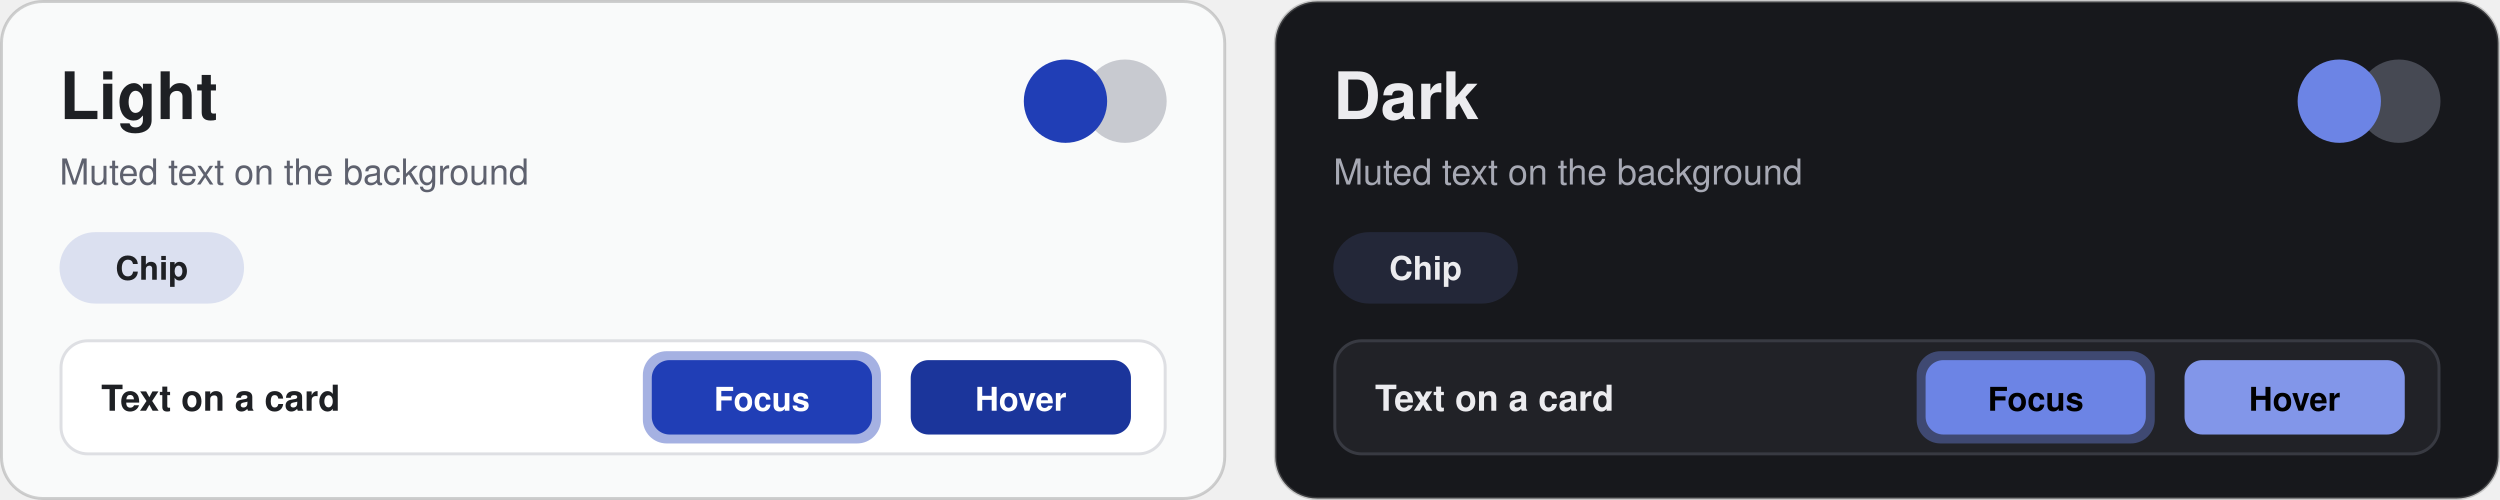
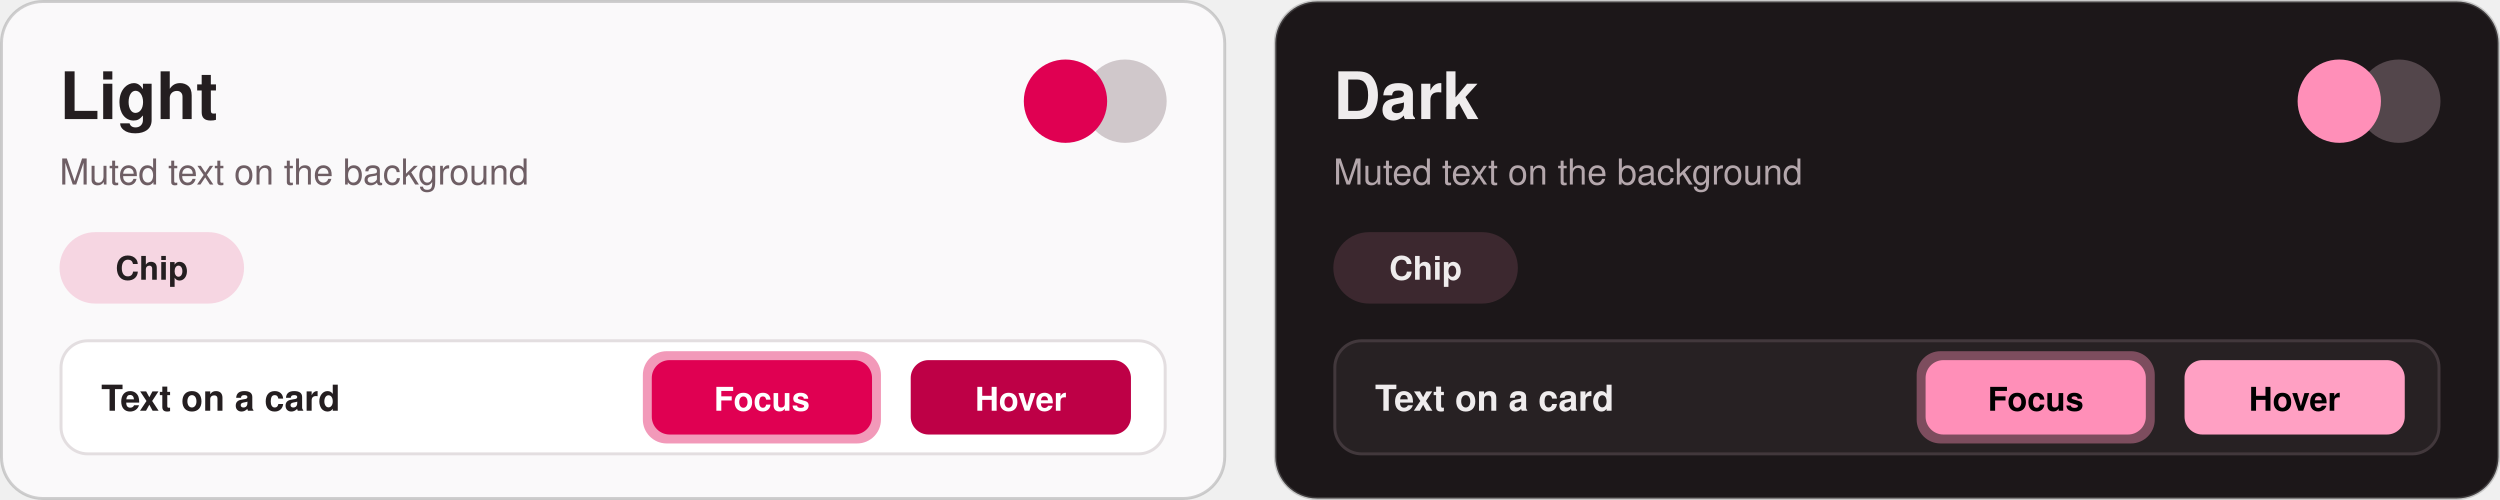
- <svg xmlns="http://www.w3.org/2000/svg" viewBox="0 0 840 168" width="840" height="168" role="img" aria-label="light bg: #f9fafa; light surface: #ffffff; light border: #dedfe3; light text: #1e2024; light muted: #5e616e; light onSurface: #1e2024; light accent: #203eb6; light accentHover: #1b359b; light onAccent: #fff; light soft: #dbe0f0; light onSoft: #1e2024; light ring: rgba(32, 62, 182, 0.4); light extra: #c8cad0; dark bg: #17181c; dark surface: #212227; dark border: #383a42; dark text: #ececef; dark muted: #a7a9b4; dark onSurface: #ececef; dark accent: #6c84e5; dark accentHover: #8296e9; dark onAccent: #000; dark soft: #232738; dark onSoft: #ececef; dark ring: rgba(108, 132, 229, 0.4); dark extra: #464953" font-family="system-ui, -apple-system, 'Segoe UI', Helvetica, Arial, sans-serif">
+ <svg xmlns="http://www.w3.org/2000/svg" viewBox="0 0 840 168" width="840" height="168" role="img" aria-label="light bg: #faf9fa; light surface: #ffffff; light border: #e3dee0; light text: #241e20; light muted: #6e5e64; light onSurface: #241e20; light accent: #e00052; light accentHover: #be0046; light onAccent: #fff; light soft: #f6d6e2; light onSoft: #241e20; light ring: rgba(224, 0, 82, 0.4); light extra: #d0c8cb; light shadow: rgba(36, 30, 32, 0.08); light decision weak: true; light decision darkLabel: false; dark bg: #1c1719; dark surface: #272123; dark border: #42383c; dark text: #efeced; dark muted: #b4a7ac; dark onSurface: #efeced; dark accent: #ff8fb8; dark accentHover: #ffa0c3; dark onAccent: #000; dark soft: #3c282f; dark onSoft: #efeced; dark ring: rgba(255, 143, 184, 0.4); dark extra: #53464b; dark shadow: rgba(239, 236, 237, 0.08); dark decision weak: false; dark decision darkLabel: true" font-family="system-ui, -apple-system, 'Segoe UI', Helvetica, Arial, sans-serif">
  <defs>
    <pattern id="a-whole-theme-from-one-color-2-checker" width="16" height="16" patternUnits="userSpaceOnUse">
      <rect width="16" height="16" fill="#fff" />
      <path d="M0 0h8v8H0zM8 8h8v8H8z" fill="#d5d8e0" />
    </pattern>
  </defs>
  <g transform="translate(0 0)">
-     <rect x="0.5" y="0.5" width="411" height="167" rx="14" fill="#f9fafa" stroke="#808080" stroke-opacity="0.35" />
-     <circle cx="378" cy="34" r="14" fill="#c8cad0" />
-     <circle cx="358" cy="34" r="14" fill="#203eb6" />
-     <text x="20" y="40" font-size="22" font-weight="800" fill="#1e2024">Light</text>
-     <text x="20" y="62" font-size="12" fill="#5e616e">Muted text on the background</text>
-     <rect x="20" y="78" width="62" height="24" rx="12" fill="#dbe0f0" />
-     <text x="51" y="94" font-size="11" font-weight="700" text-anchor="middle" fill="#1e2024">Chip</text>
-     <rect x="20.5" y="114.5" width="371" height="38" rx="9" fill="#ffffff" stroke="#dedfe3" />
-     <text x="34" y="138" font-size="12" font-weight="600" fill="#1e2024">Text on a card</text>
-     <rect x="216" y="118" width="80" height="31" rx="8" fill="rgba(32, 62, 182, 0.4)" />
-     <rect x="219" y="121" width="74" height="25" rx="6" fill="#203eb6" />
+     <rect x="0.5" y="0.5" width="411" height="167" rx="14" fill="#faf9fa" stroke="#808080" stroke-opacity="0.35" />
+     <circle cx="378" cy="34" r="14" fill="#d0c8cb" />
+     <circle cx="358" cy="34" r="14" fill="#e00052" />
+     <text x="20" y="40" font-size="22" font-weight="800" fill="#241e20">Light</text>
+     <text x="20" y="62" font-size="12" fill="#6e5e64">Muted text on the background</text>
+     <rect x="20" y="78" width="62" height="24" rx="12" fill="#f6d6e2" />
+     <text x="51" y="94" font-size="11" font-weight="700" text-anchor="middle" fill="#241e20">Chip</text>
+     <rect x="20.5" y="114.5" width="371" height="38" rx="9" fill="#ffffff" stroke="#e3dee0" />
+     <text x="34" y="138" font-size="12" font-weight="600" fill="#241e20">Text on a card</text>
+     <rect x="216" y="118" width="80" height="31" rx="8" fill="rgba(224, 0, 82, 0.4)" />
+     <rect x="219" y="121" width="74" height="25" rx="6" fill="#e00052" />
    <text x="256" y="138" font-size="11" font-weight="700" text-anchor="middle" fill="#fff">Focus</text>
-     <rect x="306" y="121" width="74" height="25" rx="6" fill="#1b359b" />
+     <rect x="306" y="121" width="74" height="25" rx="6" fill="#be0046" />
    <text x="343" y="138" font-size="11" font-weight="700" text-anchor="middle" fill="#fff">Hover</text>
  </g>
  <g transform="translate(428 0)">
-     <rect x="0.5" y="0.5" width="411" height="167" rx="14" fill="#17181c" stroke="#808080" stroke-opacity="0.35" />
-     <circle cx="378" cy="34" r="14" fill="#464953" />
-     <circle cx="358" cy="34" r="14" fill="#6c84e5" />
-     <text x="20" y="40" font-size="22" font-weight="800" fill="#ececef">Dark</text>
-     <text x="20" y="62" font-size="12" fill="#a7a9b4">Muted text on the background</text>
-     <rect x="20" y="78" width="62" height="24" rx="12" fill="#232738" />
-     <text x="51" y="94" font-size="11" font-weight="700" text-anchor="middle" fill="#ececef">Chip</text>
-     <rect x="20.5" y="114.5" width="371" height="38" rx="9" fill="#212227" stroke="#383a42" />
-     <text x="34" y="138" font-size="12" font-weight="600" fill="#ececef">Text on a card</text>
-     <rect x="216" y="118" width="80" height="31" rx="8" fill="rgba(108, 132, 229, 0.4)" />
-     <rect x="219" y="121" width="74" height="25" rx="6" fill="#6c84e5" />
+     <rect x="0.5" y="0.5" width="411" height="167" rx="14" fill="#1c1719" stroke="#808080" stroke-opacity="0.35" />
+     <circle cx="378" cy="34" r="14" fill="#53464b" />
+     <circle cx="358" cy="34" r="14" fill="#ff8fb8" />
+     <text x="20" y="40" font-size="22" font-weight="800" fill="#efeced">Dark</text>
+     <text x="20" y="62" font-size="12" fill="#b4a7ac">Muted text on the background</text>
+     <rect x="20" y="78" width="62" height="24" rx="12" fill="#3c282f" />
+     <text x="51" y="94" font-size="11" font-weight="700" text-anchor="middle" fill="#efeced">Chip</text>
+     <rect x="20.5" y="114.5" width="371" height="38" rx="9" fill="#272123" stroke="#42383c" />
+     <text x="34" y="138" font-size="12" font-weight="600" fill="#efeced">Text on a card</text>
+     <rect x="216" y="118" width="80" height="31" rx="8" fill="rgba(255, 143, 184, 0.4)" />
+     <rect x="219" y="121" width="74" height="25" rx="6" fill="#ff8fb8" />
    <text x="256" y="138" font-size="11" font-weight="700" text-anchor="middle" fill="#000">Focus</text>
-     <rect x="306" y="121" width="74" height="25" rx="6" fill="#8296e9" />
+     <rect x="306" y="121" width="74" height="25" rx="6" fill="#ffa0c3" />
    <text x="343" y="138" font-size="11" font-weight="700" text-anchor="middle" fill="#000">Hover</text>
  </g>
</svg>
